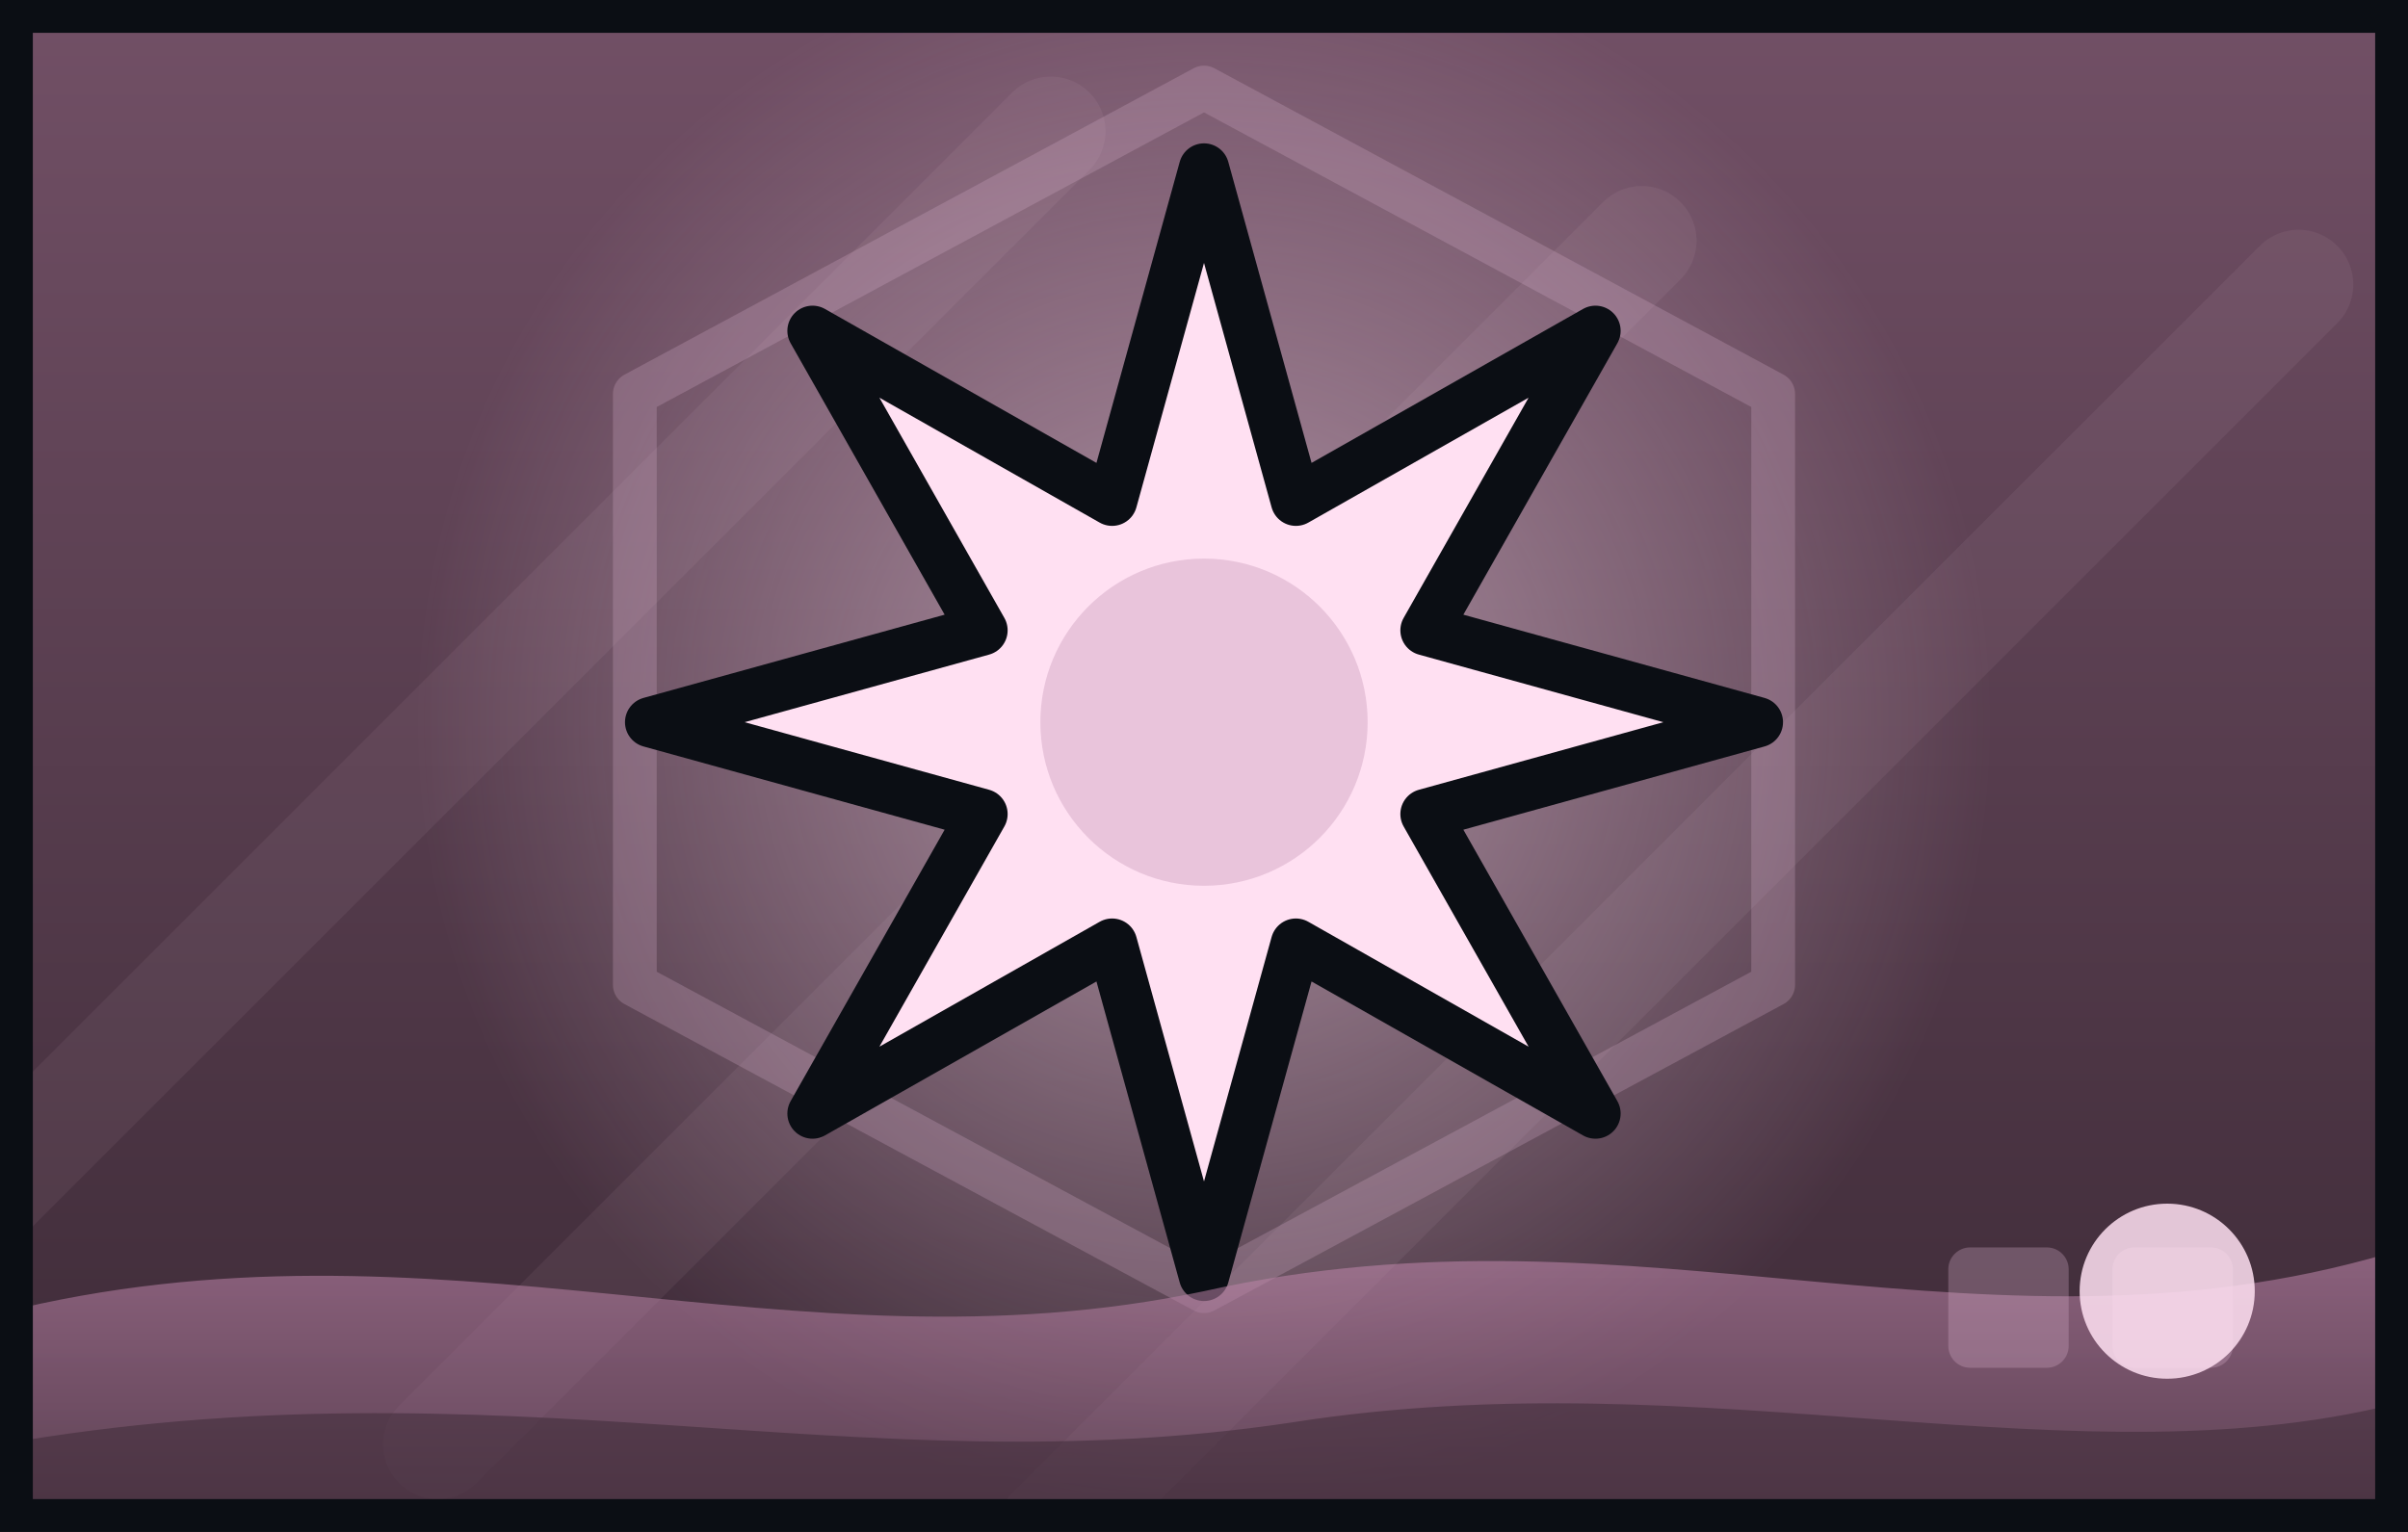
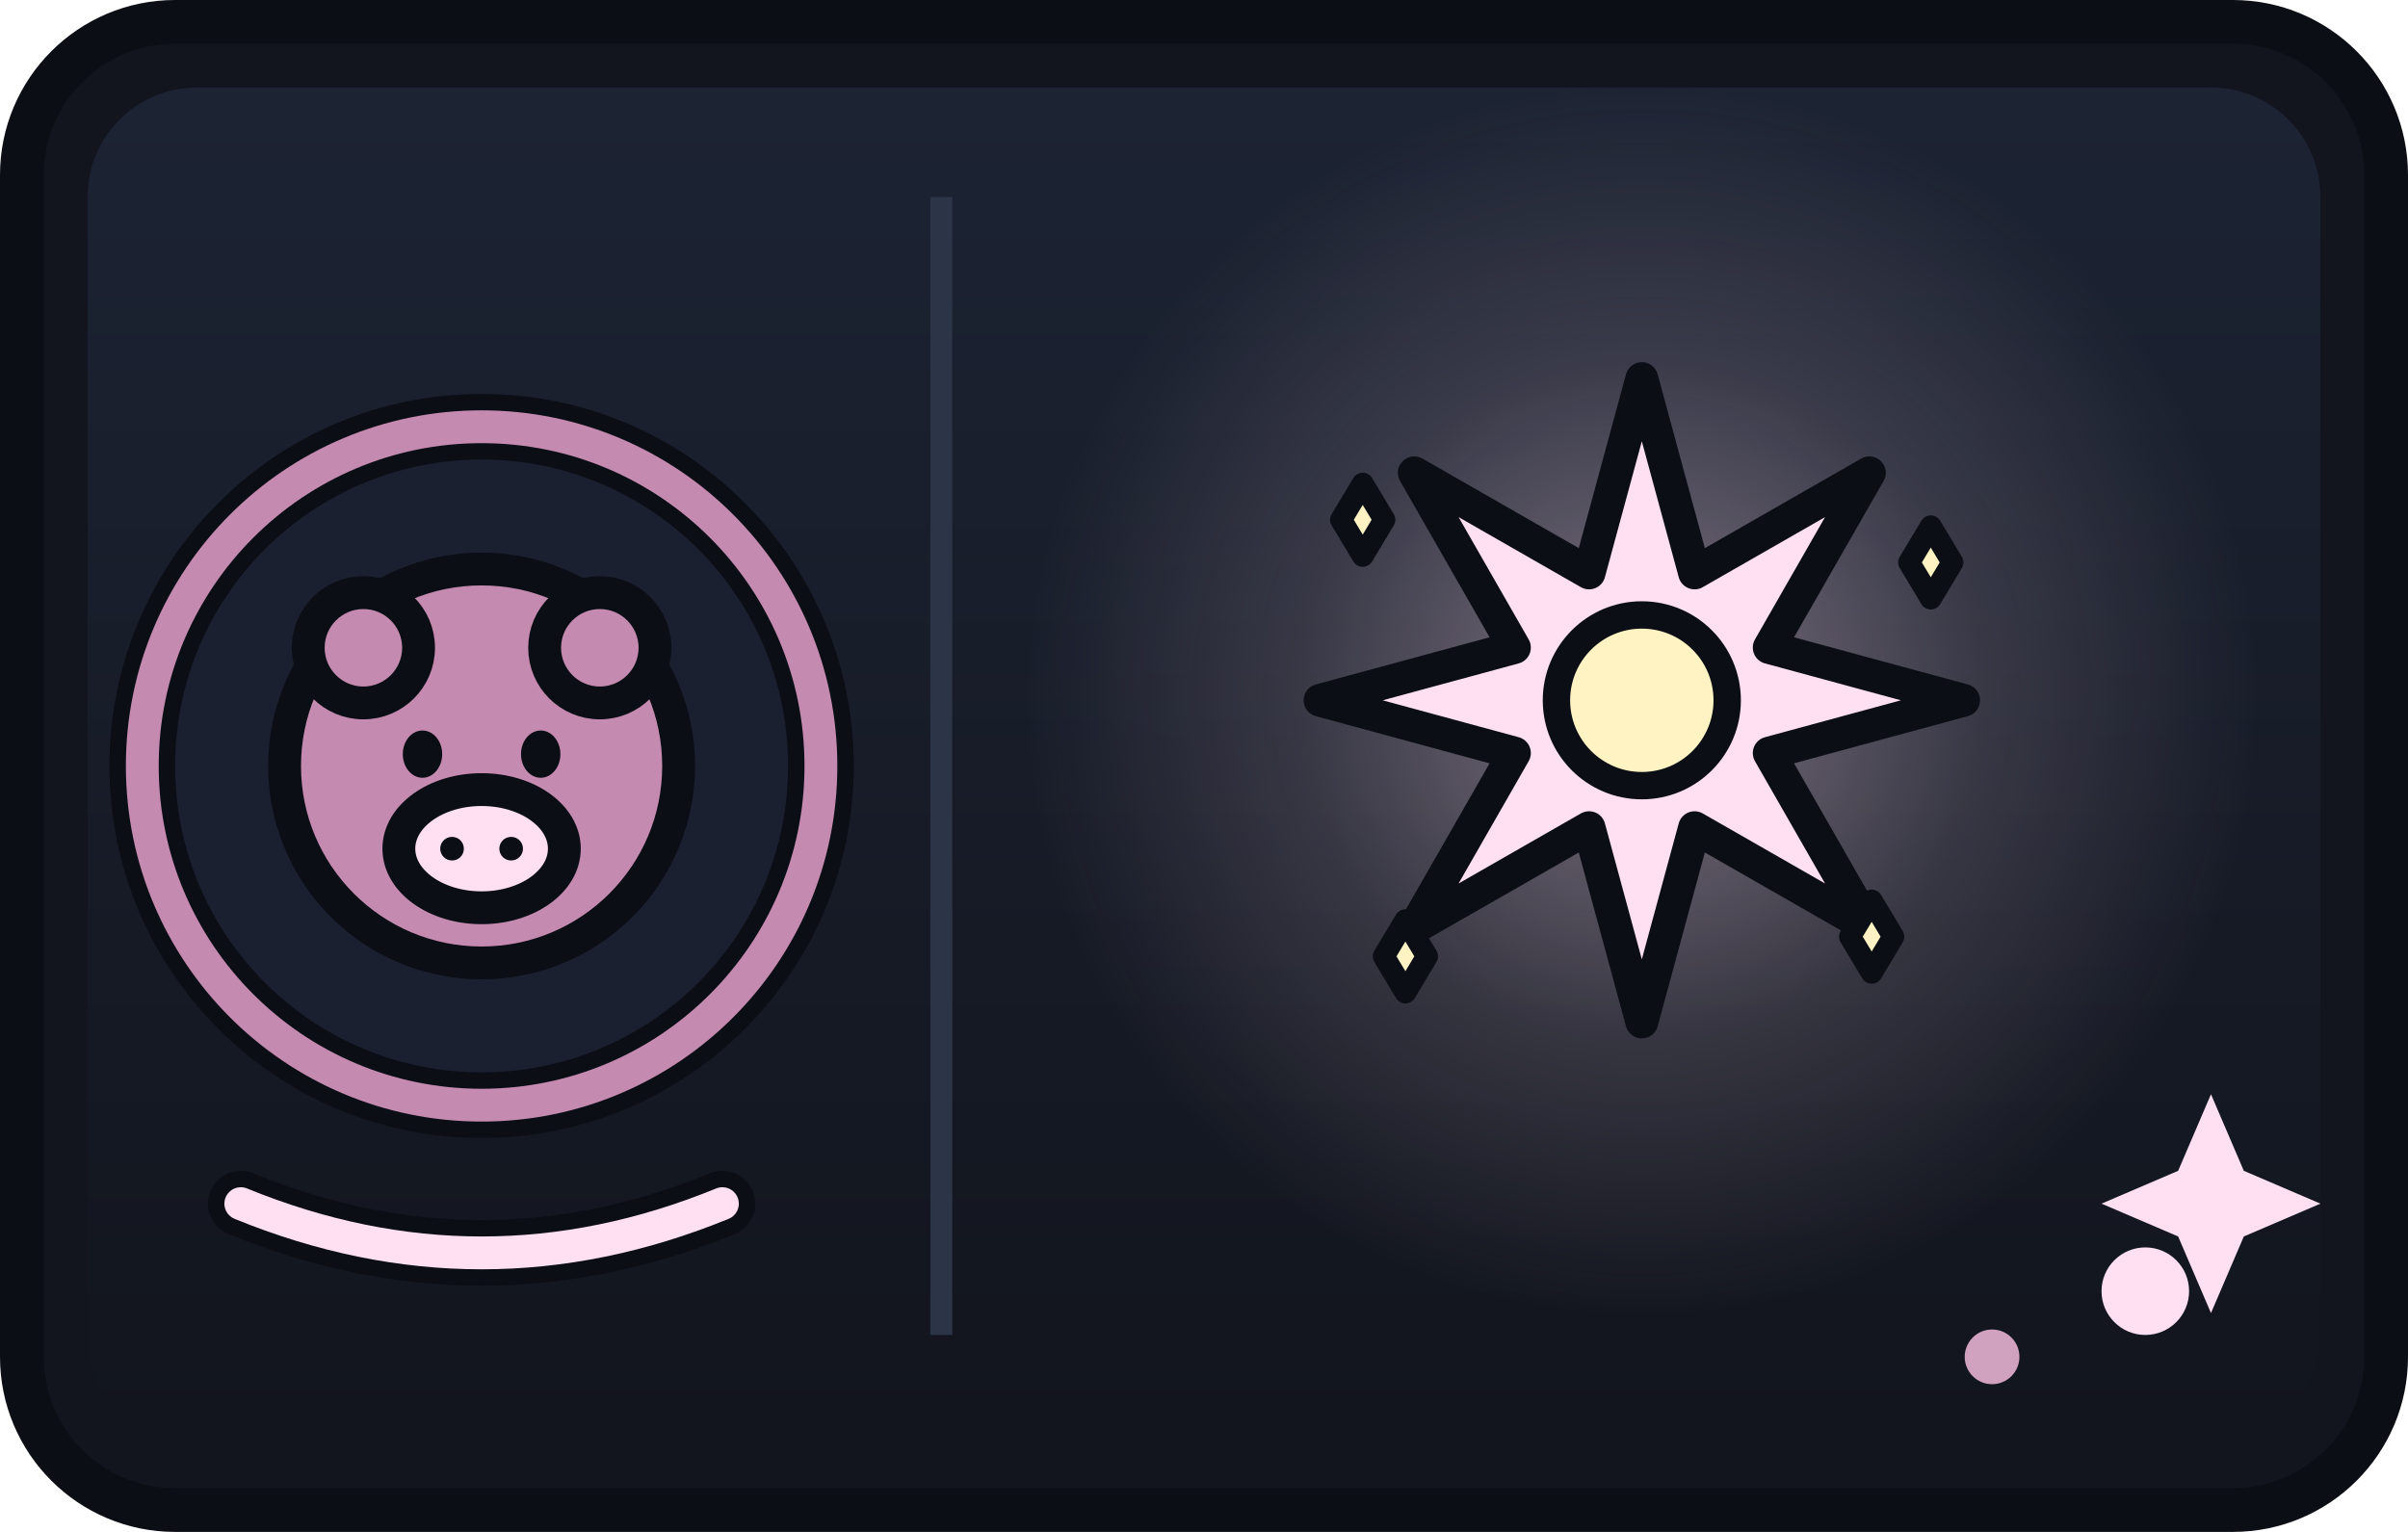
<svg xmlns="http://www.w3.org/2000/svg" width="220" height="140" viewBox="0 0 220 140">
  <defs>
-     <linearGradient id="bg_pig_special" x1="0" y1="0" x2="0" y2="1">
-       <stop offset="0" stop-color="#725066" />
-       <stop offset="1" stop-color="#3B2935" />
+     <linearGradient id="bg_card_pig_special" x1="0" y1="0" x2="0" y2="1">
+       <stop offset="0" stop-color="#1C2333" />
+       <stop offset="1" stop-color="#12151D" />
    </linearGradient>
-     <radialGradient id="glow_pig_special" cx="0.5" cy="0.5" r="0.5">
-       <stop offset="0" stop-color="#FFE0F2" stop-opacity="0.52" />
+     <radialGradient id="glow_card_pig_special" cx="0.5" cy="0.5" r="0.5">
+       <stop offset="0" stop-color="#FFE0F2" stop-opacity="0.45" />
+       <stop offset="0.55" stop-color="#FFE0F2" stop-opacity="0.14" />
      <stop offset="1" stop-color="#FFE0F2" stop-opacity="0" />
    </radialGradient>
-     <linearGradient id="hill_pig_special" x1="0" y1="0" x2="0" y2="1">
-       <stop offset="0" stop-color="#C58AB0" />
-       <stop offset="1" stop-color="#725066" />
-     </linearGradient>
  </defs>
-   <rect x="0" y="0" width="220" height="140" fill="url(#bg_pig_special)" />
-   <g stroke="#FFE0F2" stroke-width="10" stroke-opacity="0.06" stroke-linecap="round">
-     <path d="M-10 118 L96 12" />
-     <path d="M40 132 L150 22" />
-     <path d="M96 140 L210 26" />
-   </g>
-   <circle cx="110" cy="66" r="72" fill="url(#glow_pig_special)" />
-   <polygon points="110,8 162,36 162,90 110,118 58,90 58,36" fill="none" stroke="#D6ADC8" stroke-width="4" stroke-opacity="0.26" stroke-linejoin="round" />
-   <g transform="translate(110 66) scale(1.15) translate(-110 -66)">
-     <polygon points="110,22 117.3,48.4 141.1,34.9 127.6,58.7 154,66 127.6,73.3 141.1,97.1 117.3,83.6 110,110 102.7,83.6 78.9,97.1 92.4,73.3 66,66 92.4,58.7 78.9,34.9 102.7,48.4" fill="#FFE0F2" stroke="#0B0E14" stroke-width="4" stroke-linejoin="round" />
-     <circle cx="110" cy="66" r="13" fill="#D6ADC8" fill-opacity="0.55" />
-   </g>
-   <path d="M0 120 C40 110 72 126 110 118 C150 109 182 126 220 114 L220 140 L0 140 Z" fill="url(#hill_pig_special)" fill-opacity="0.55" />
-   <path d="M0 132 C46 124 78 136 118 130 C156 124 190 136 220 128 L220 140 L0 140 Z" fill="#3B2935" fill-opacity="0.5" />
-   <g fill="#D6ADC8" fill-opacity="0.3">
-     <rect x="178" y="114" width="11" height="11" rx="2" />
-     <rect x="193" y="114" width="11" height="11" rx="2" />
-   </g>
-   <circle cx="198" cy="118" r="8" fill="#FFE0F2" fill-opacity="0.85" />
-   <rect x="1.5" y="1.5" width="217" height="137" fill="none" stroke="#0B0E14" stroke-width="3" />
+   <rect x="2" y="2" width="216" height="136" rx="14" fill="#12151D" stroke="#0B0E14" stroke-width="4" />
+   <rect x="8" y="8" width="204" height="124" rx="10" fill="url(#bg_card_pig_special)" />
+   <circle cx="150" cy="64" r="56" fill="url(#glow_card_pig_special)" />
+   <circle cx="44" cy="70" r="31" fill="#1A2030" />
+   <circle cx="44" cy="70" r="31" fill="none" stroke="#0B0E14" stroke-width="6" stroke-linecap="round" stroke-linejoin="round" />
+   <circle cx="44" cy="70" r="31" fill="none" stroke="#C58AB0" stroke-width="3" stroke-linecap="round" stroke-linejoin="round" />
+   <circle cx="44" cy="70" r="18" fill="#C58AB0" stroke="#0B0E14" stroke-width="3" />
+   <circle cx="33.2" cy="59.2" r="5.04" fill="#C58AB0" stroke="#0B0E14" stroke-width="3" />
+   <circle cx="54.8" cy="59.2" r="5.04" fill="#C58AB0" stroke="#0B0E14" stroke-width="3" />
+   <ellipse cx="38.6" cy="68.92" rx="1.8" ry="2.16" fill="#0B0E14" />
+   <ellipse cx="49.4" cy="68.92" rx="1.8" ry="2.16" fill="#0B0E14" />
+   <ellipse cx="44" cy="77.56" rx="7.56" ry="5.4" fill="#FFE0F2" stroke="#0B0E14" stroke-width="3" />
+   <circle cx="41.3" cy="77.56" r="1.08" fill="#0B0E14" />
+   <circle cx="46.7" cy="77.56" r="1.08" fill="#0B0E14" />
+   <path d="M 22 110 Q 44 119 66 110" fill="none" stroke="#0B0E14" stroke-width="6" stroke-linecap="round" stroke-linejoin="round" />
+   <path d="M 22 110 Q 44 119 66 110" fill="none" stroke="#FFE0F2" stroke-width="3" stroke-linecap="round" stroke-linejoin="round" />
+   <rect x="85" y="18" width="2" height="104" fill="#2C3547" />
+   <polygon points="150,34.6 154.82,52.36 170.79,43.21 161.64,59.18 179.4,64 161.64,68.82 170.79,84.79 154.82,75.64 150,93.4 145.18,75.64 129.21,84.79 138.36,68.82 120.6,64 138.36,59.18 129.21,43.21 145.18,52.36" fill="#FFE0F2" stroke="#0B0E14" stroke-width="3" stroke-linejoin="round" />
+   <circle cx="150" cy="64" r="7.8" fill="#FFF3C4" stroke="#0B0E14" stroke-width="2.5" />
+   <polygon points="124.5,44.2 126.48,47.5 124.5,50.8 122.52,47.5" fill="#FFF3C4" stroke="#0B0E14" stroke-width="2" stroke-linejoin="round" />
+   <polygon points="176.4,48.1 178.38,51.4 176.4,54.7 174.42,51.4" fill="#FFF3C4" stroke="#0B0E14" stroke-width="2" stroke-linejoin="round" />
+   <polygon points="171,82.3 172.98,85.6 171,88.9 169.02,85.6" fill="#FFF3C4" stroke="#0B0E14" stroke-width="2" stroke-linejoin="round" />
+   <polygon points="128.4,84.1 130.38,87.4 128.4,90.7 126.42,87.4" fill="#FFF3C4" stroke="#0B0E14" stroke-width="2" stroke-linejoin="round" />
+   <circle cx="196" cy="118" r="4" fill="#FFE0F2" />
+   <circle cx="182" cy="124" r="2.5" fill="#D1A1C0" />
+   <polygon points="202,100 205,107 212,110 205,113 202,120 199,113 192,110 199,107" fill="#FFE0F2" />
</svg>
